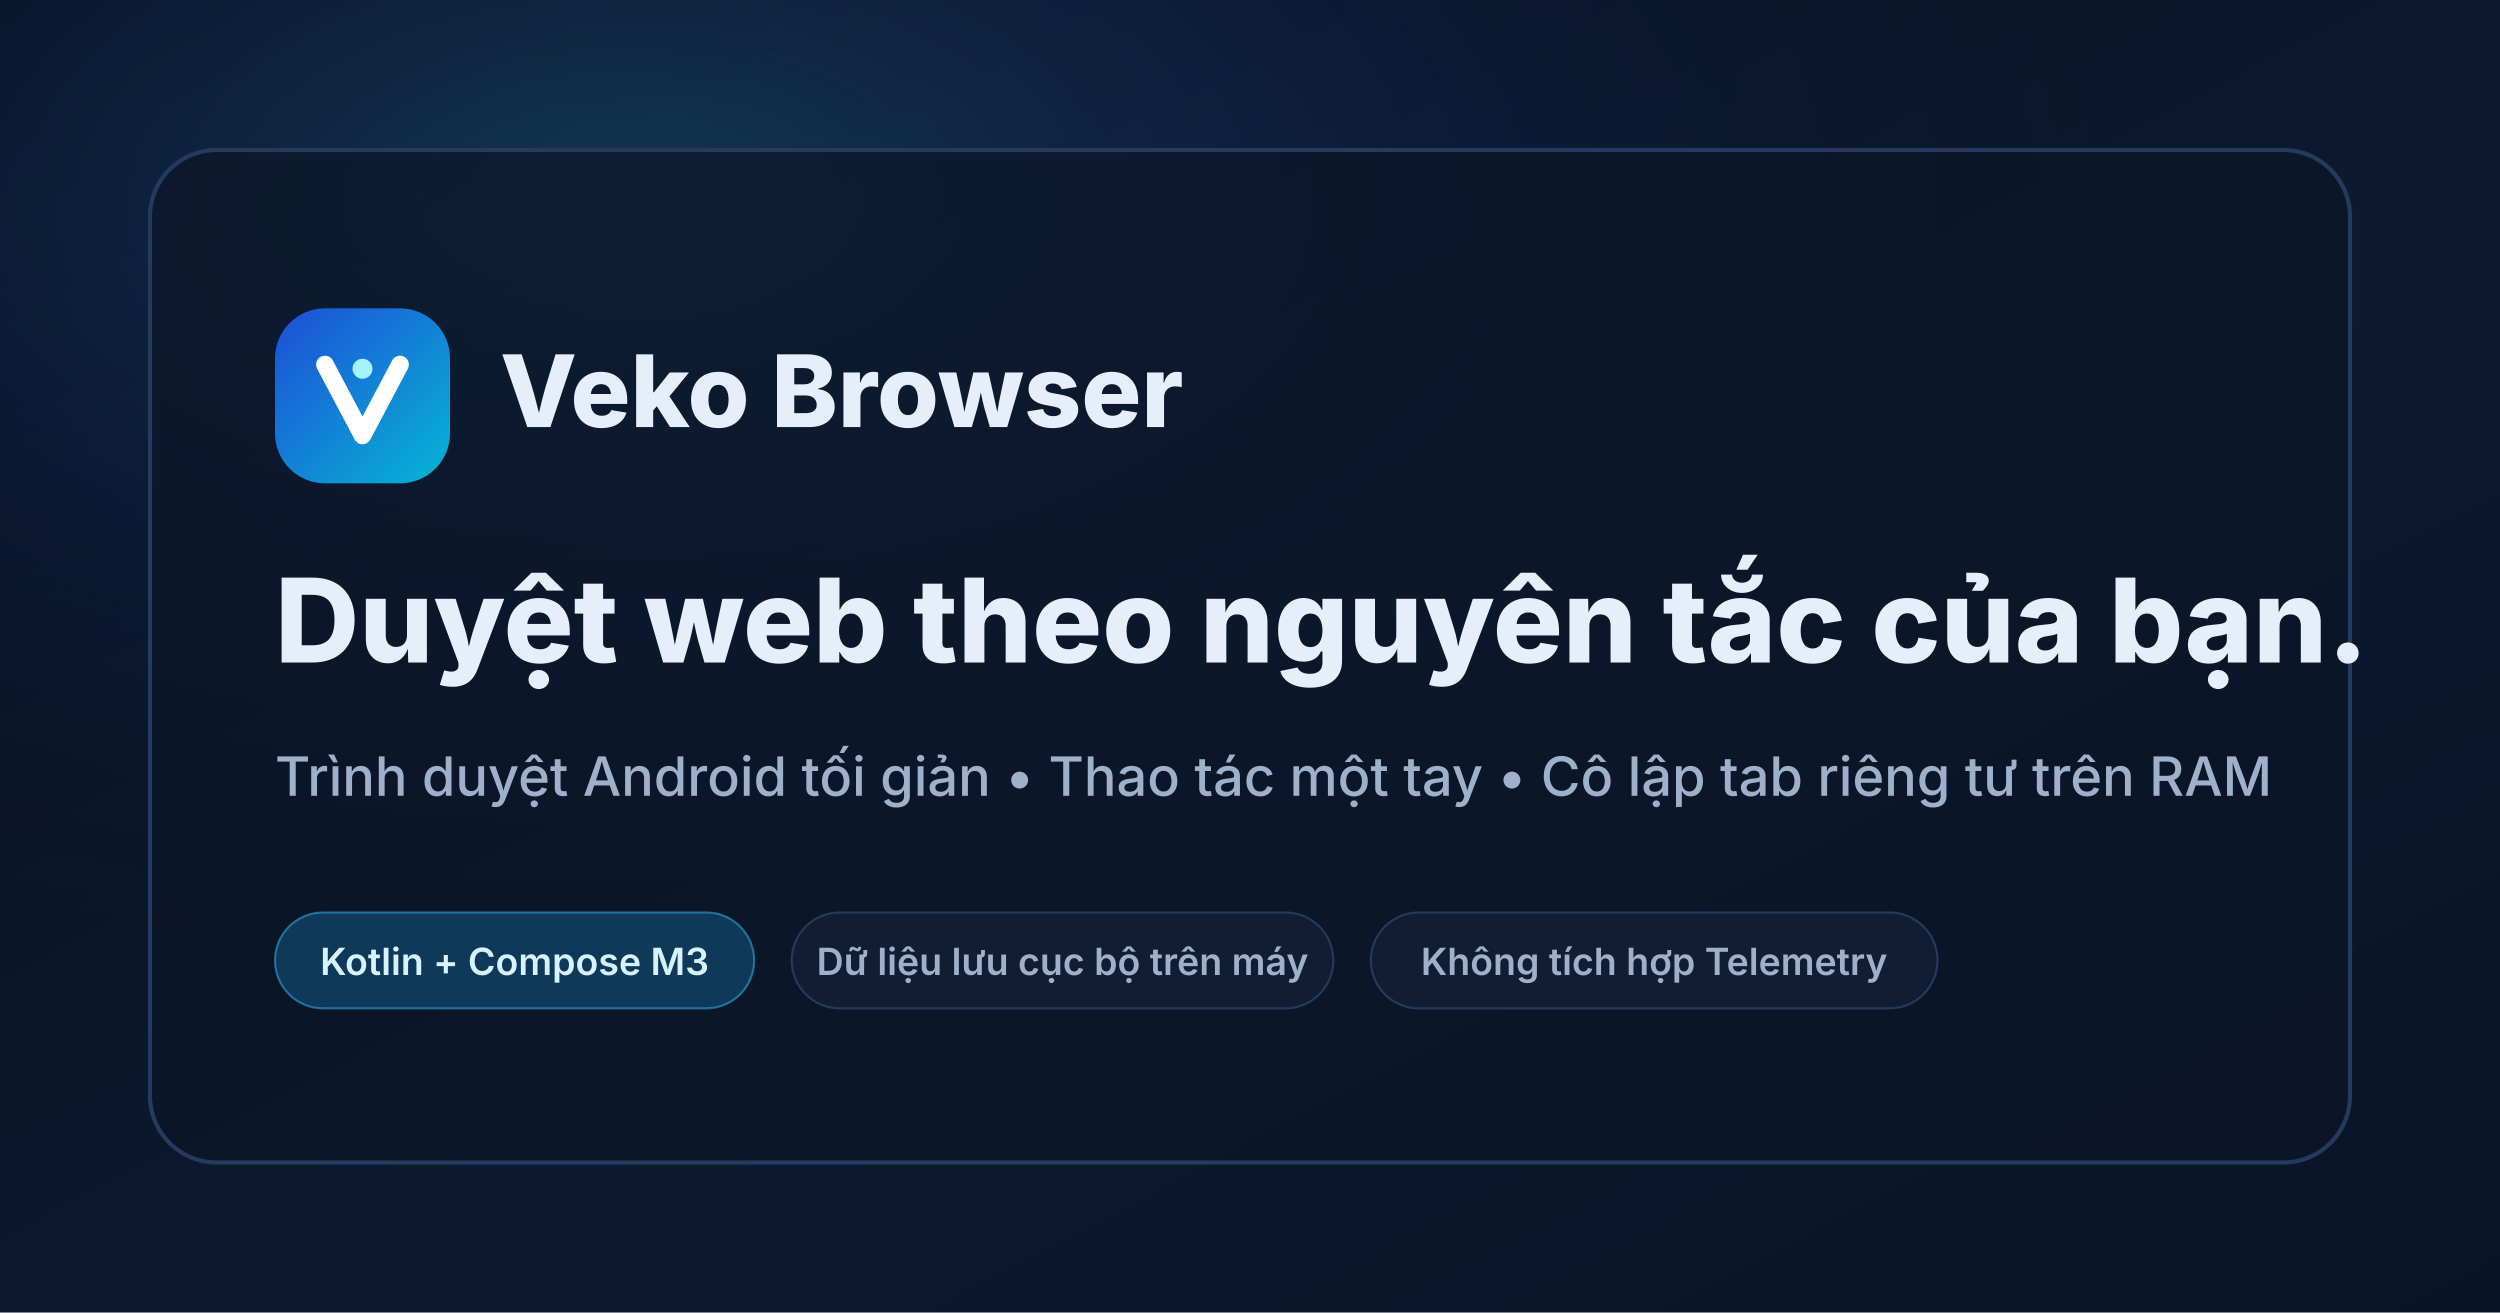
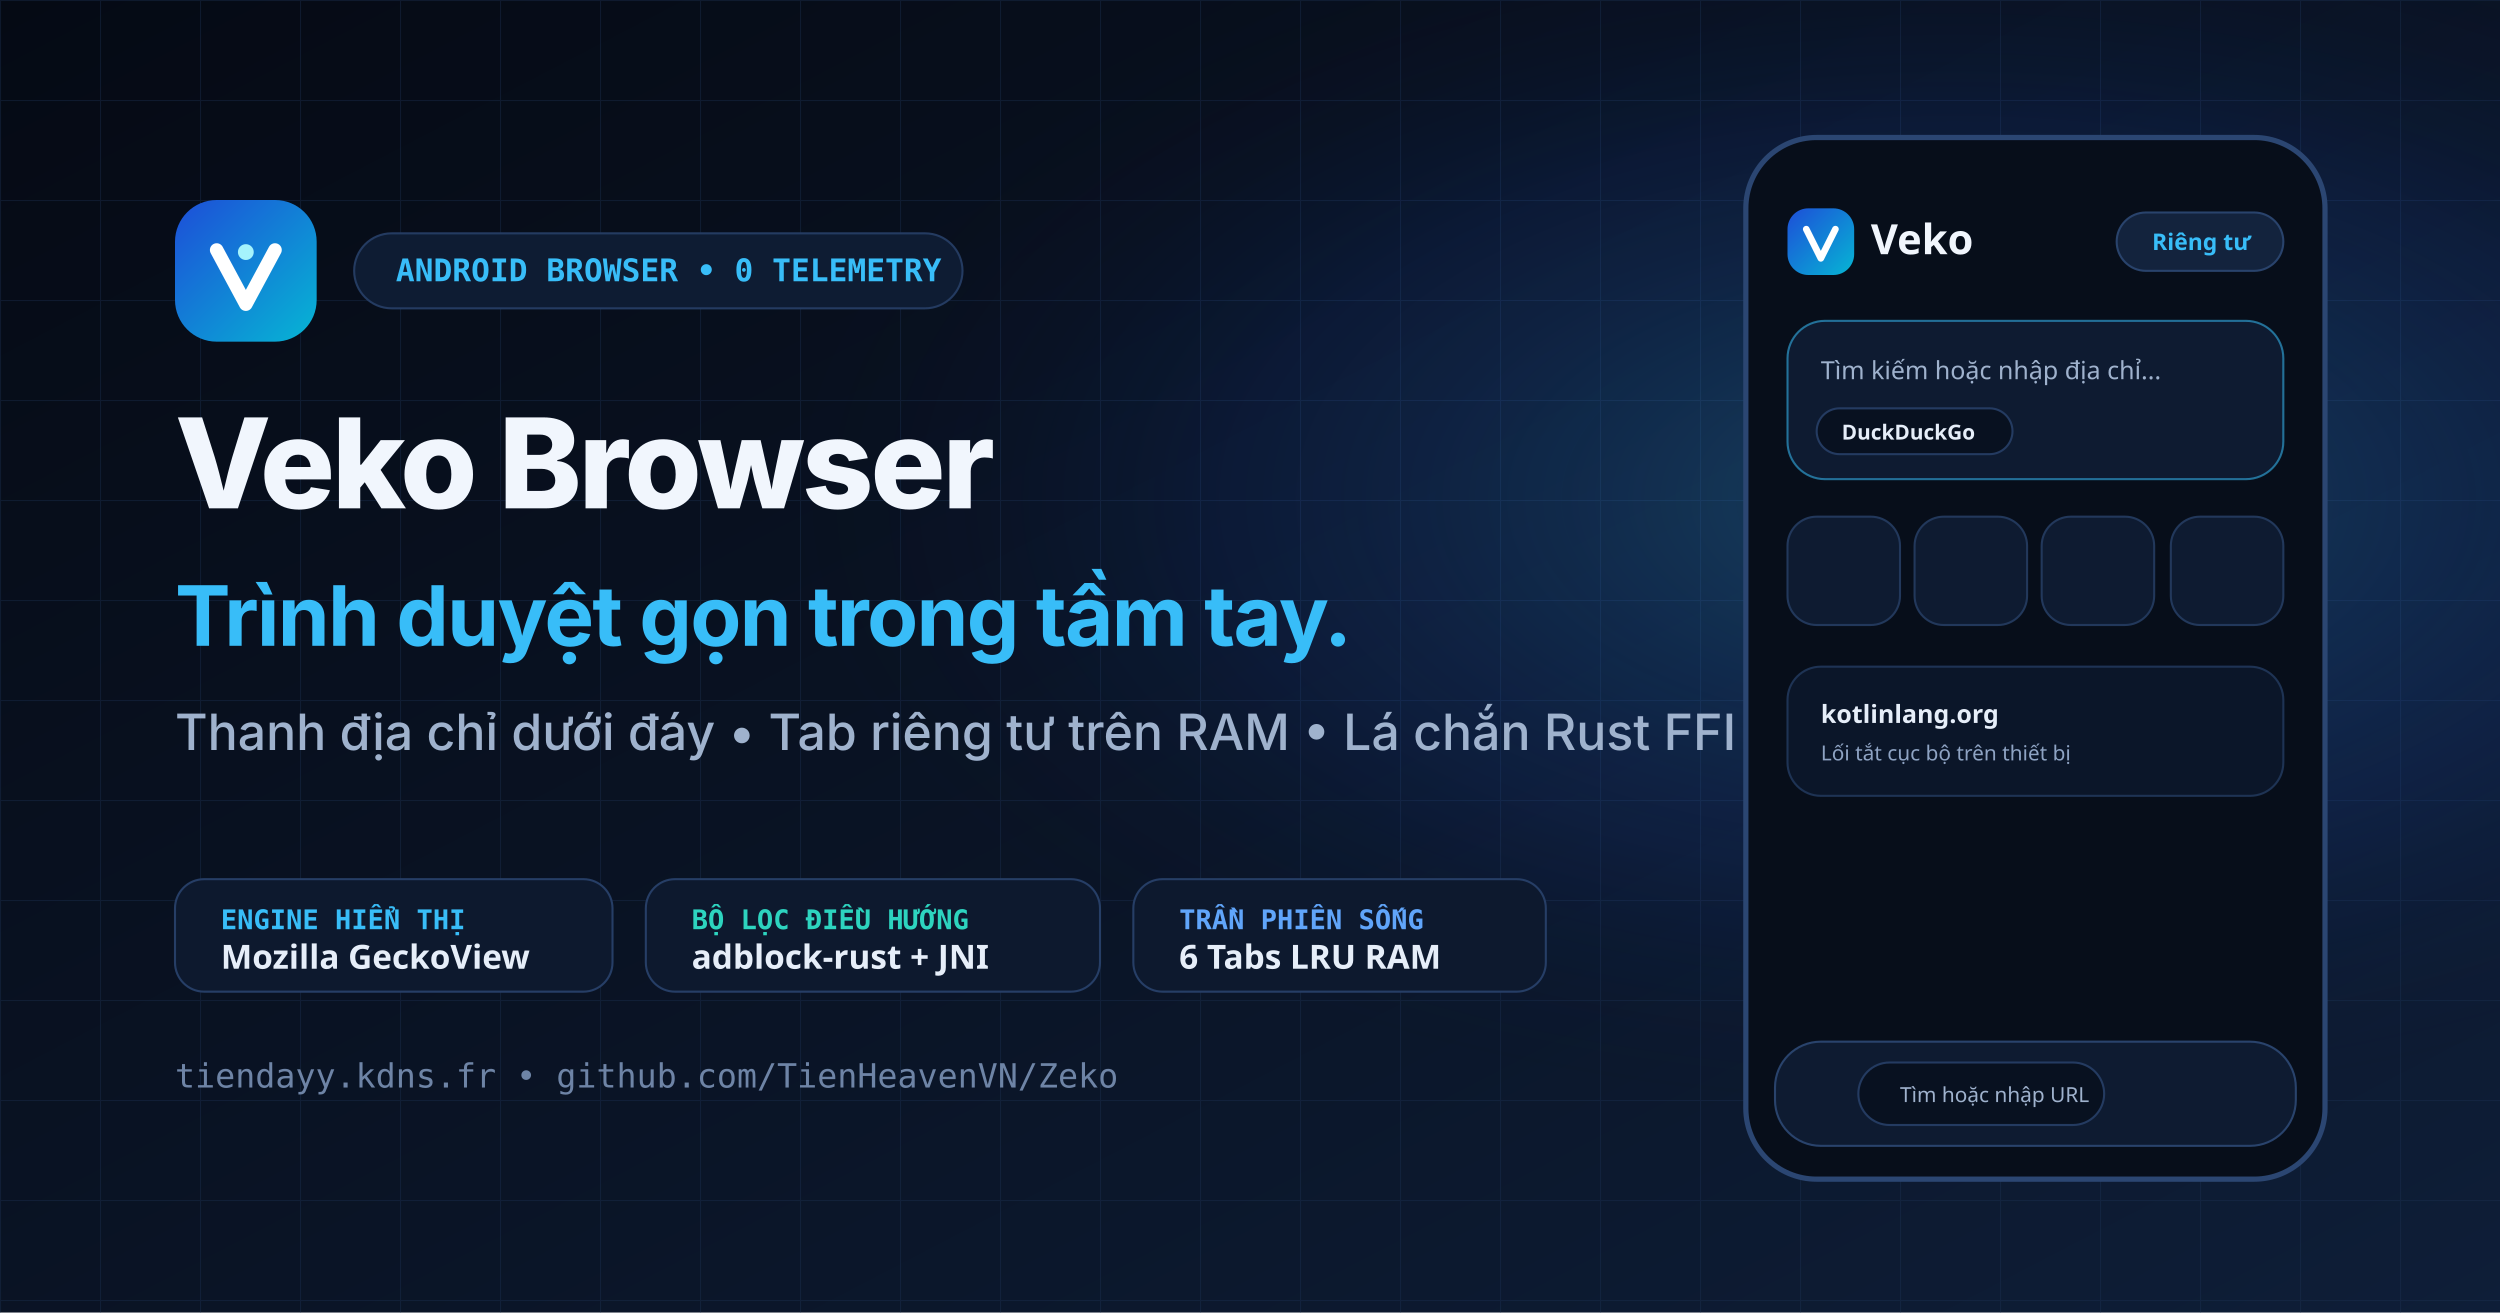
- <svg xmlns="http://www.w3.org/2000/svg" viewBox="0 0 1200 630" width="1200" height="630" role="img" aria-label="Veko Browser — Duyệt web theo nguyên tắc của bạn">
+ <svg xmlns="http://www.w3.org/2000/svg" viewBox="0 0 1200 630" width="1200" height="630" role="img" aria-label="Veko Browser — Trình duyệt Android tối giản, ưu tiên quyền riêng tư">
  <defs>
-     <linearGradient id="bg" x1="0%" y1="0%" x2="100%" y2="100%">
-       <stop offset="0%" stop-color="#070E1A" />
-       <stop offset="55%" stop-color="#0C1930" />
-       <stop offset="100%" stop-color="#081426" />
+     <linearGradient id="bgGrad" x1="0%" y1="0%" x2="100%" y2="100%">
+       <stop offset="0%" stop-color="#050A14" />
+       <stop offset="55%" stop-color="#0A1426" />
+       <stop offset="100%" stop-color="#0E1E38" />
    </linearGradient>
-     <radialGradient id="glow" cx="25%" cy="15%" r="65%">
-       <stop offset="0%" stop-color="#38BDF8" stop-opacity="0.22" />
-       <stop offset="50%" stop-color="#2563EB" stop-opacity="0.08" />
-       <stop offset="100%" stop-color="#070E1A" stop-opacity="0" />
+     <radialGradient id="glowCyan" cx="78%" cy="38%" r="48%">
+       <stop offset="0%" stop-color="#38BDF8" stop-opacity="0.28" />
+       <stop offset="60%" stop-color="#2563EB" stop-opacity="0.10" />
+       <stop offset="100%" stop-color="#050A14" stop-opacity="0" />
    </radialGradient>
    <linearGradient id="logoGrad" x1="0%" y1="0%" x2="100%" y2="100%">
      <stop offset="0%" stop-color="#1D4ED8" />
      <stop offset="100%" stop-color="#06B6D4" />
    </linearGradient>
+     <pattern id="grid" width="48" height="48" patternUnits="userSpaceOnUse">
+       <path d="M 48 0 L 0 0 0 48" fill="none" stroke="#1E3354" stroke-width="1" stroke-opacity="0.38" />
+     </pattern>
  </defs>
-   <rect width="1200" height="630" fill="url(#bg)" />
-   <rect width="1200" height="630" fill="url(#glow)" />
-   <rect x="72" y="72" width="1056" height="486" rx="32" fill="#0C1627" fill-opacity="0.72" stroke="#253A5E" stroke-width="2" />
-   <g transform="translate(132, 148)">
-     <rect width="84" height="84" rx="24" fill="url(#logoGrad)" />
-     <path d="M24 27 L42 61 L60 27" fill="none" stroke="#FFFFFF" stroke-width="8.5" stroke-linecap="round" stroke-linejoin="round" />
-     <circle cx="42" cy="29" r="4.8" fill="#A5F3FC" />
+   <rect width="1200" height="630" fill="url(#bgGrad)" />
+   <rect width="1200" height="630" fill="url(#grid)" />
+   <rect width="1200" height="630" fill="url(#glowCyan)" />
+   <g transform="translate(84, 96)">
+     <rect x="0" y="0" width="68" height="68" rx="20" fill="url(#logoGrad)" />
+     <path d="M20 24 L34 50 L48 24" fill="none" stroke="#FFFFFF" stroke-width="6.5" stroke-linecap="round" stroke-linejoin="round" />
+     <circle cx="34" cy="25" r="3.8" fill="#A5F3FC" />
+     <rect x="86" y="16" width="292" height="36" rx="18" fill="#0E1C33" stroke="#243B61" />
+     <text x="106" y="39" fill="#38BDF8" font-family="ui-monospace, monospace" font-size="15" font-weight="700">ANDROID BROWSER • 0 TELEMETRY</text>
+     <text x="0" y="148" fill="#F1F6FD" font-family="system-ui, -apple-system, sans-serif" font-size="60" font-weight="800" letter-spacing="-1.5">Veko Browser</text>
+     <text x="0" y="214" fill="#38BDF8" font-family="system-ui, -apple-system, sans-serif" font-size="40" font-weight="700" letter-spacing="-0.8">Trình duyệt gọn trong tầm tay.</text>
+     <text x="0" y="264" fill="#9FB2CD" font-family="system-ui, -apple-system, sans-serif" font-size="24" font-weight="500">Thanh địa chỉ dưới đáy • Tab riêng tư trên RAM • Lá chắn Rust FFI</text>
+     <g transform="translate(0, 326)">
+       <rect x="0" y="0" width="210" height="54" rx="14" fill="#0D192E" stroke="#263E66" />
+       <text x="22" y="24" fill="#38BDF8" font-family="ui-monospace, monospace" font-size="13" font-weight="700">ENGINE HIỂN THỊ</text>
+       <text x="22" y="43" fill="#E6EEF9" font-family="system-ui, sans-serif" font-size="16" font-weight="700">Mozilla GeckoView</text>
+       <rect x="226" y="0" width="218" height="54" rx="14" fill="#0D192E" stroke="#263E66" />
+       <text x="248" y="24" fill="#2DD4BF" font-family="ui-monospace, monospace" font-size="13" font-weight="700">BỘ LỌC ĐIỀU HƯỚNG</text>
+       <text x="248" y="43" fill="#E6EEF9" font-family="system-ui, sans-serif" font-size="16" font-weight="700">adblock-rust + JNI</text>
+       <rect x="460" y="0" width="198" height="54" rx="14" fill="#0D192E" stroke="#263E66" />
+       <text x="482" y="24" fill="#60A5FA" font-family="ui-monospace, monospace" font-size="13" font-weight="700">TRẦN PHIÊN SỐNG</text>
+       <text x="482" y="43" fill="#E6EEF9" font-family="system-ui, sans-serif" font-size="16" font-weight="700">6 Tabs LRU RAM</text>
+     </g>
+     <text x="0" y="426" fill="#6E84A6" font-family="ui-monospace, monospace" font-size="16">tiendayy.kdns.fr • github.com/TienHeavenVN/Zeko</text>
  </g>
-   <text x="240" y="205" fill="#E6EEF9" font-family="system-ui, -apple-system, Segoe UI, sans-serif" font-size="48" font-weight="800">Veko Browser</text>
-   <text x="132" y="318" fill="#E6EEF9" font-family="system-ui, -apple-system, Segoe UI, sans-serif" font-size="56" font-weight="800">Duyệt web theo nguyên tắc của bạn.</text>
-   <text x="132" y="382" fill="#9FB0CA" font-family="system-ui, -apple-system, Segoe UI, sans-serif" font-size="26" font-weight="500">Trình duyệt Android tối giản • Thao tác một tay • Cô lập tab riêng tư trên RAM</text>
-   <g transform="translate(132, 438)">
-     <rect width="230" height="46" rx="23" fill="#0E3958" stroke="#38BDF8" stroke-opacity="0.5" />
-     <text x="115" y="30" text-anchor="middle" fill="#D8F3FF" font-family="system-ui, -apple-system, Segoe UI, sans-serif" font-size="18" font-weight="600">Kotlin + Compose M3</text>
-   </g>
-   <g transform="translate(380, 438)">
-     <rect width="260" height="46" rx="23" fill="#101D33" stroke="#253A5E" />
-     <text x="130" y="30" text-anchor="middle" fill="#9FB0CA" font-family="system-ui, -apple-system, Segoe UI, sans-serif" font-size="18" font-weight="600">Dữ liệu lưu cục bộ trên máy</text>
-   </g>
-   <g transform="translate(658, 438)">
-     <rect width="272" height="46" rx="23" fill="#101D33" stroke="#253A5E" />
-     <text x="136" y="30" text-anchor="middle" fill="#9FB0CA" font-family="system-ui, -apple-system, Segoe UI, sans-serif" font-size="18" font-weight="600">Không tích hợp Telemetry</text>
+   <g transform="translate(838, 66)">
+     <rect x="0" y="0" width="278" height="500" rx="34" fill="#070E1A" stroke="#2B4672" stroke-width="2.5" />
+     <rect x="20" y="34" width="32" height="32" rx="10" fill="url(#logoGrad)" />
+     <path d="M29 44 L36 58 L43 44" fill="none" stroke="#FFFFFF" stroke-width="3.2" stroke-linecap="round" stroke-linejoin="round" />
+     <text x="60" y="56" fill="#F1F6FD" font-family="system-ui, sans-serif" font-size="20" font-weight="800">Veko</text>
+     <rect x="178" y="36" width="80" height="28" rx="14" fill="#13233D" stroke="#29436C" />
+     <text x="195" y="54" fill="#38BDF8" font-family="system-ui, sans-serif" font-size="11" font-weight="700">Riêng tư</text>
+     <rect x="20" y="88" width="238" height="76" rx="18" fill="#0E1B31" stroke="#38BDF8" stroke-opacity="0.55" />
+     <text x="36" y="116" fill="#9FB2CD" font-family="system-ui, sans-serif" font-size="12">Tìm kiếm hoặc nhập địa chỉ...</text>
+     <rect x="34" y="130" width="94" height="22" rx="11" fill="#081120" stroke="#243B61" />
+     <text x="46" y="145" fill="#E6EEF9" font-family="system-ui, sans-serif" font-size="10" font-weight="600">DuckDuckGo</text>
+     <g transform="translate(20, 182)">
+       <rect x="0" y="0" width="54" height="52" rx="14" fill="#0E1B31" stroke="#22385B" />
+       <rect x="61" y="0" width="54" height="52" rx="14" fill="#0E1B31" stroke="#22385B" />
+       <rect x="122" y="0" width="54" height="52" rx="14" fill="#0E1B31" stroke="#22385B" />
+       <rect x="184" y="0" width="54" height="52" rx="14" fill="#0E1B31" stroke="#22385B" />
+     </g>
+     <rect x="20" y="254" width="238" height="62" rx="16" fill="#0B1629" stroke="#1E3354" />
+     <text x="36" y="281" fill="#E6EEF9" font-family="system-ui, sans-serif" font-size="12" font-weight="700">kotlinlang.org</text>
+     <text x="36" y="299" fill="#8EA3C3" font-family="system-ui, sans-serif" font-size="10">Lối tắt cục bộ trên thiết bị</text>
+     <rect x="14" y="434" width="250" height="50" rx="22" fill="#0E1B31" stroke="#29436C" />
+     <rect x="54" y="444" width="118" height="30" rx="15" fill="#081120" stroke="#243B61" />
+     <text x="74" y="463" fill="#9FB2CD" font-family="system-ui, sans-serif" font-size="10">Tìm hoặc nhập URL</text>
  </g>
</svg>
